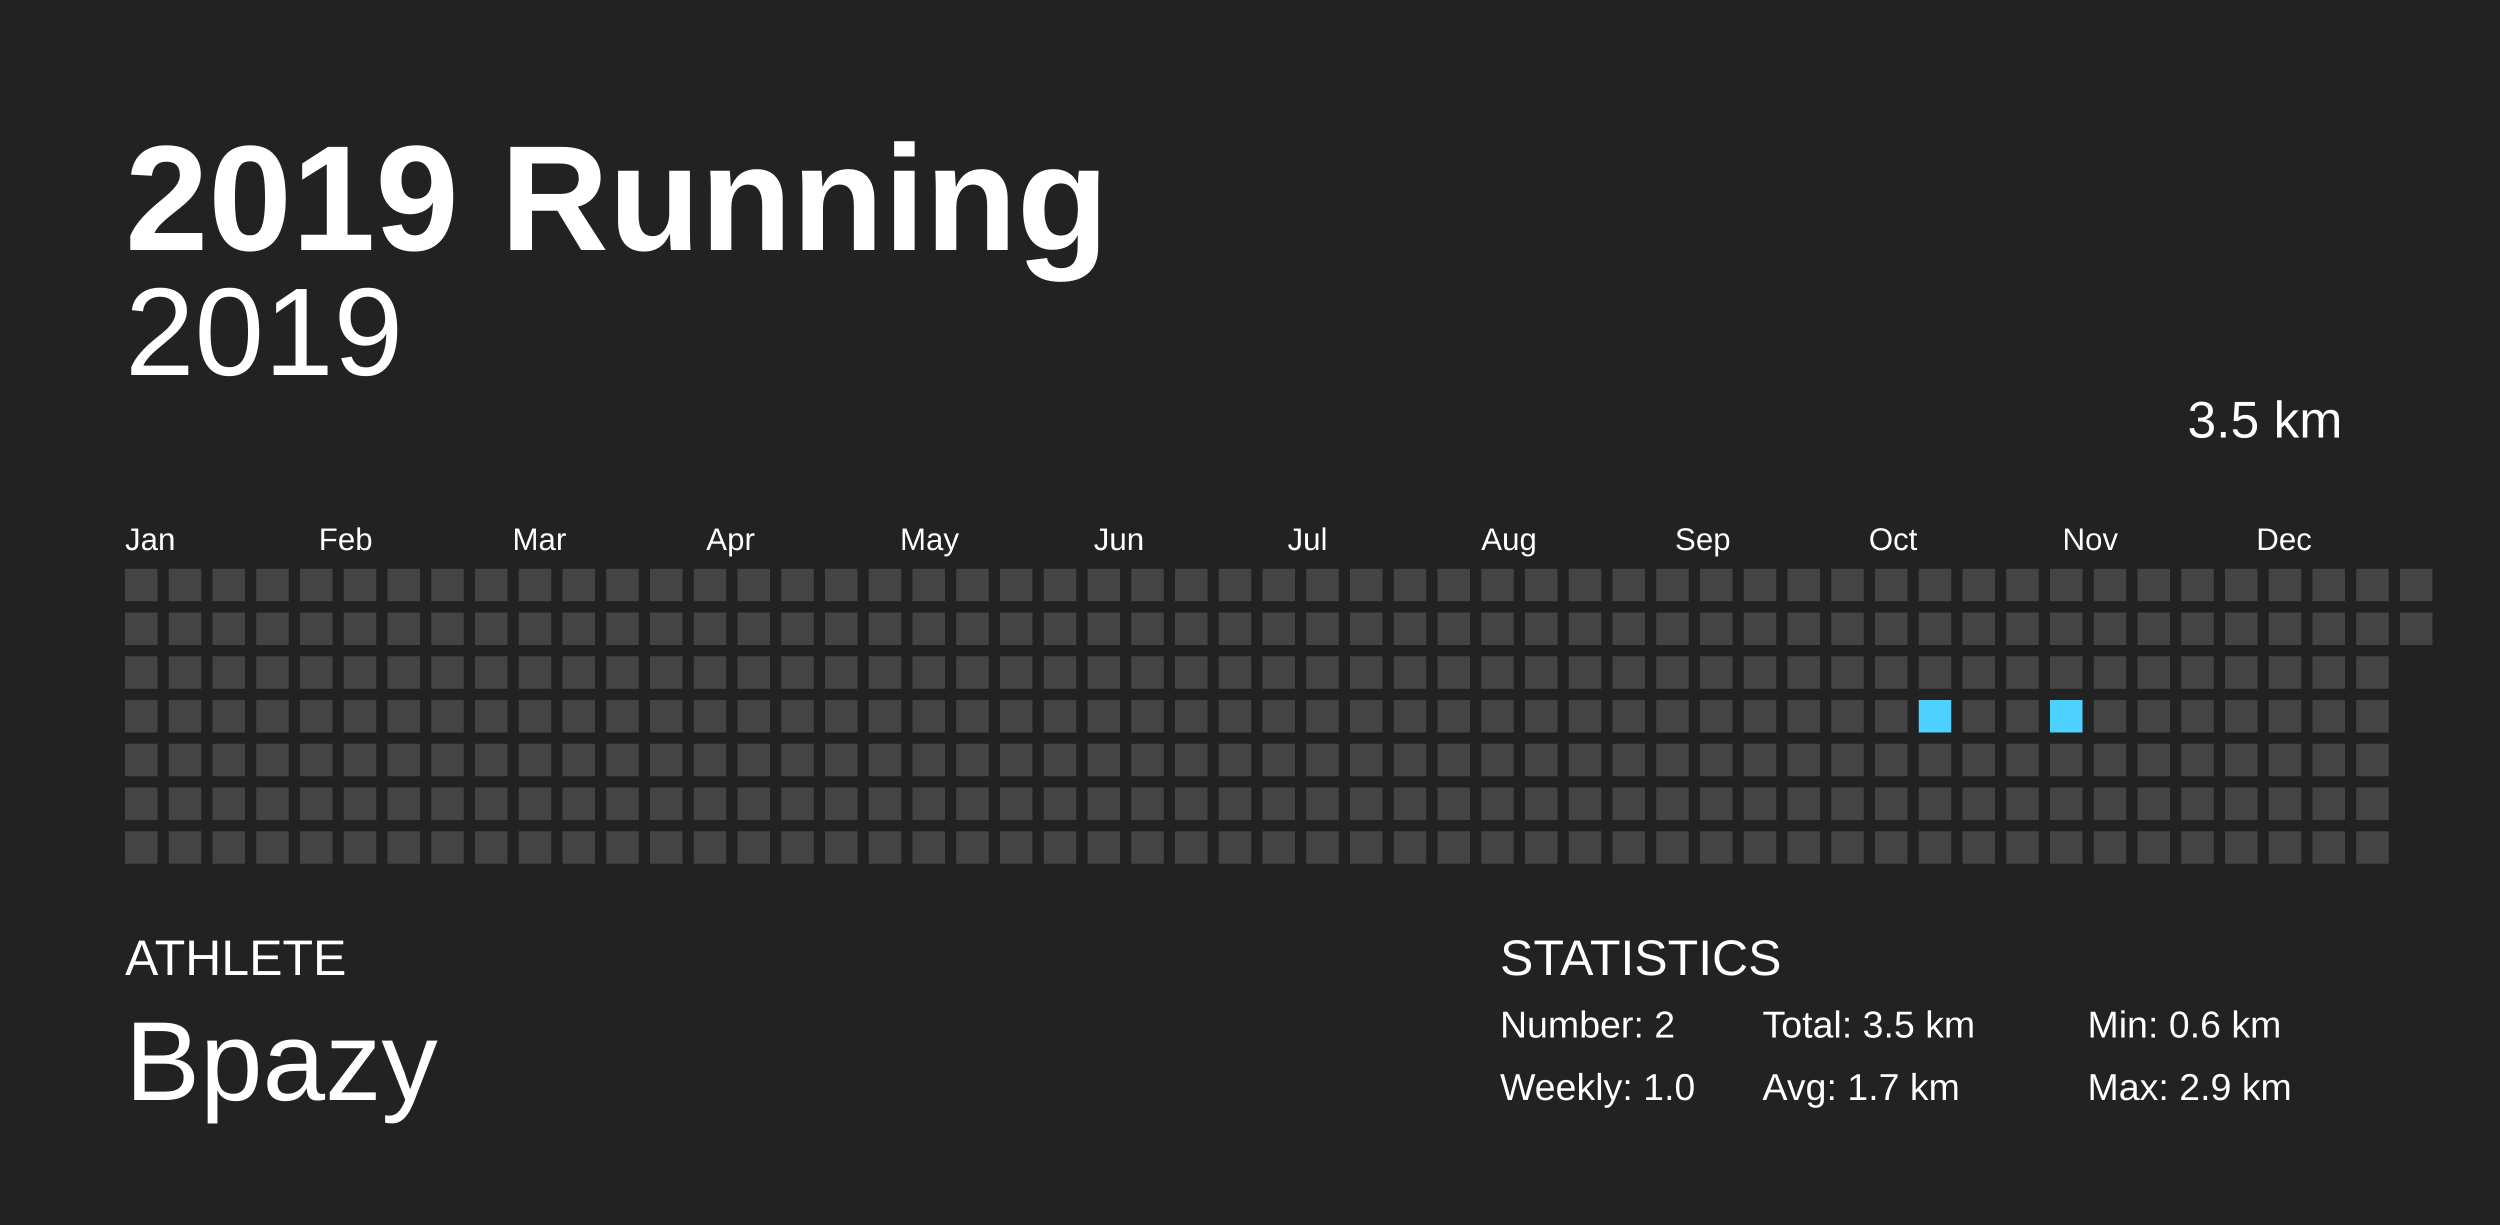
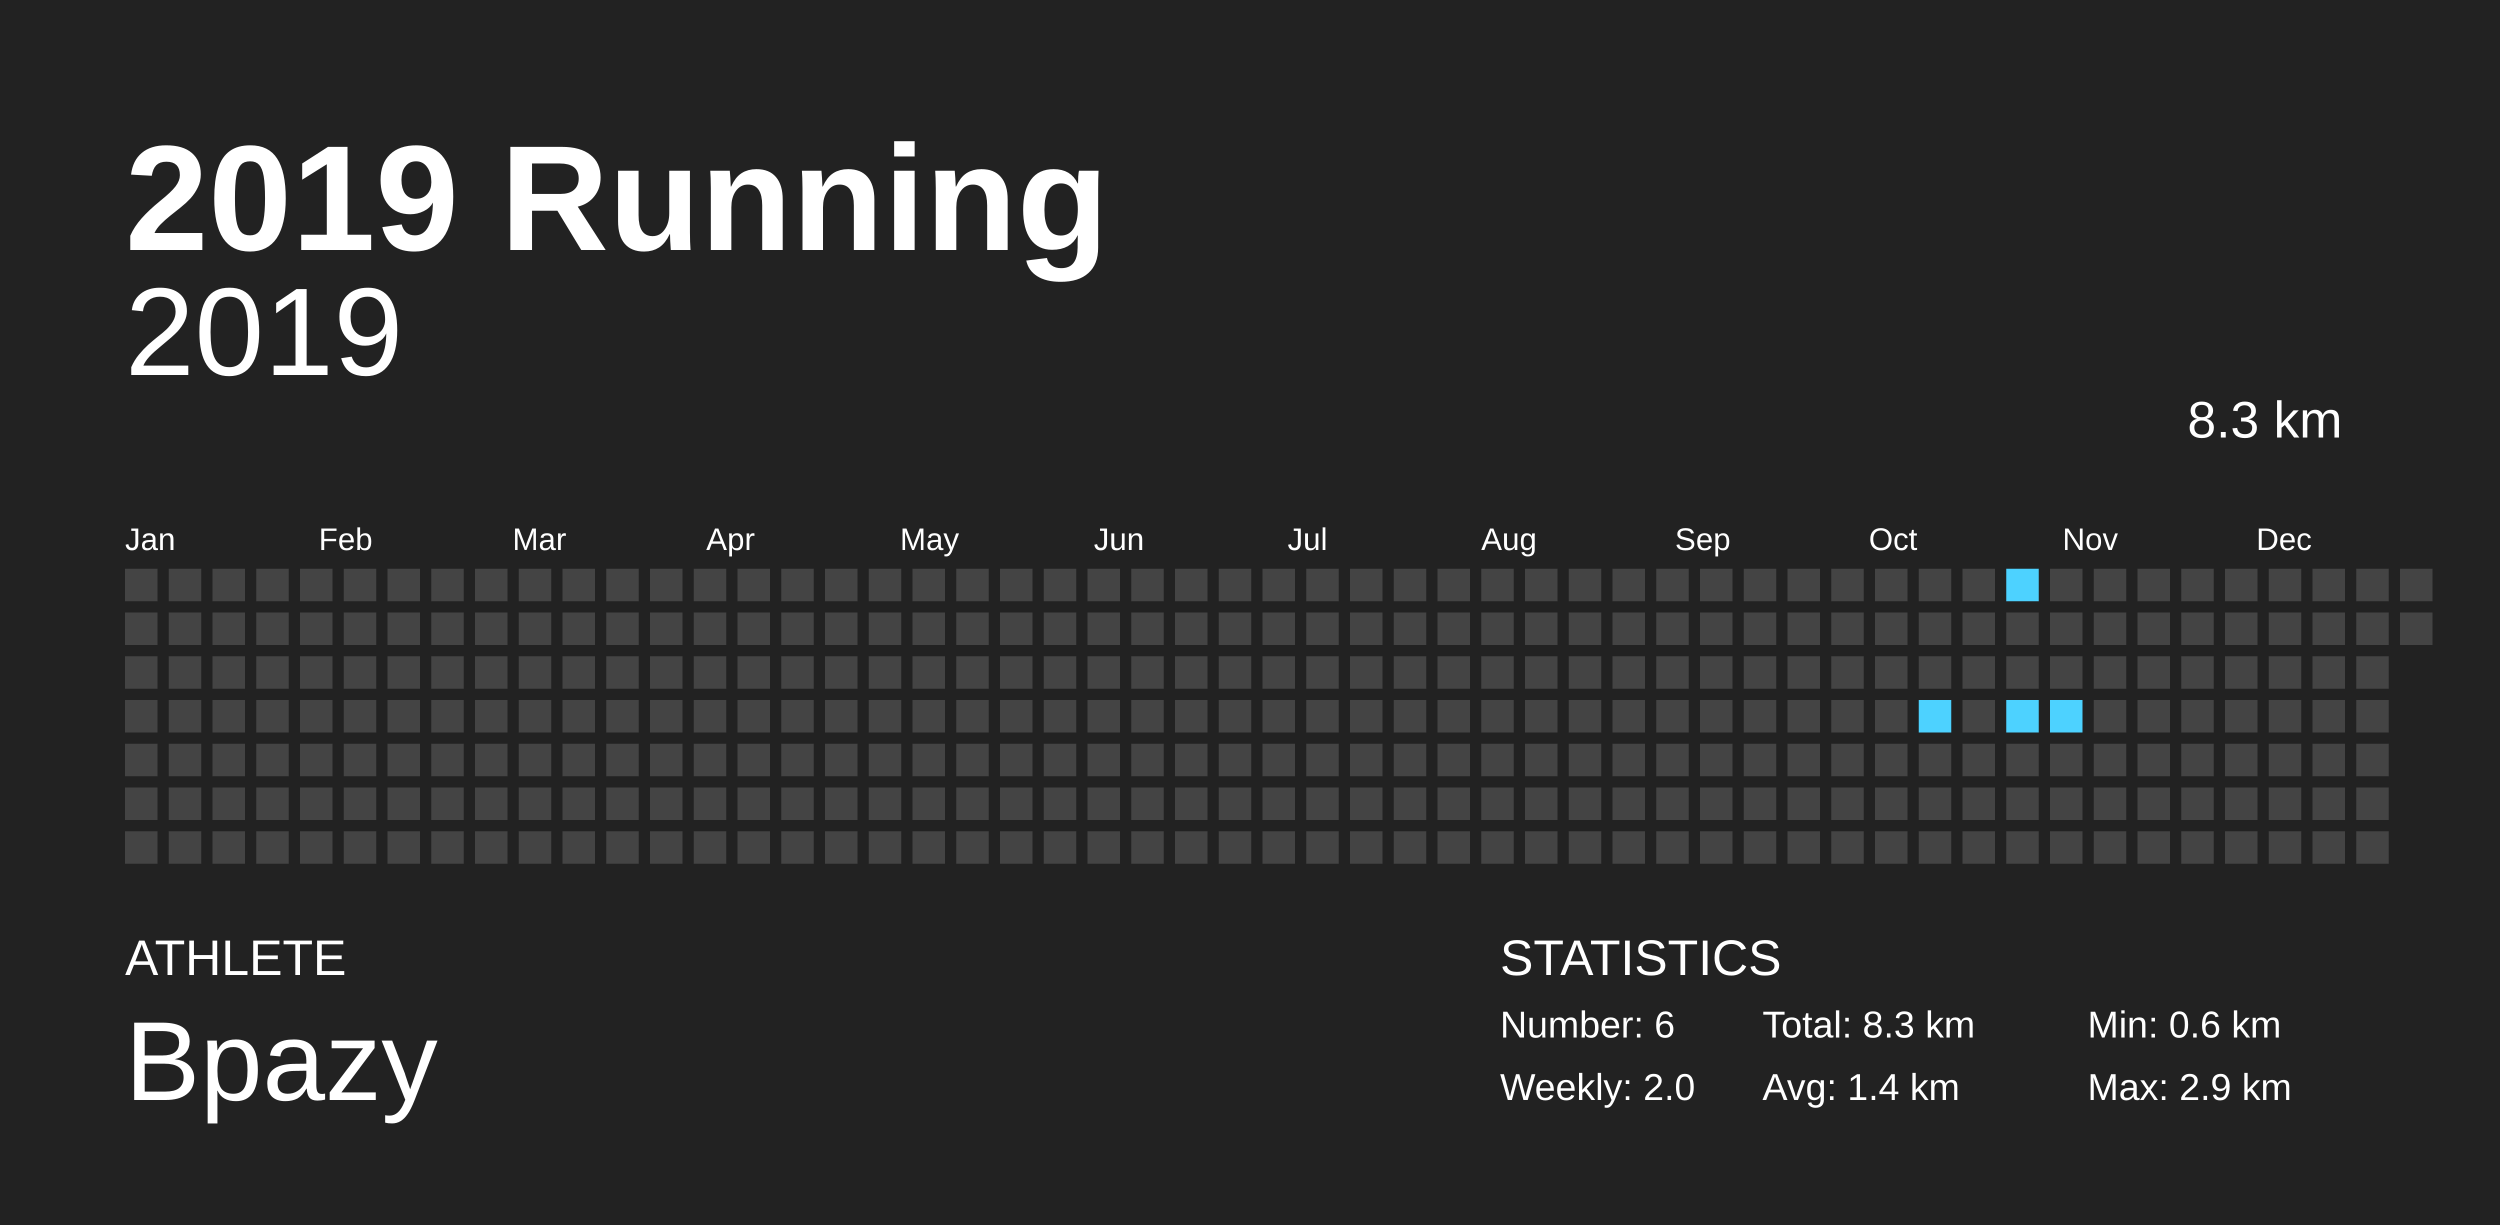
<svg xmlns="http://www.w3.org/2000/svg" baseProfile="full" height="98mm" version="1.1" viewBox="0,0,200,98" width="200mm">
  <defs />
  <rect fill="#222222" height="98" width="200" x="0" y="0" />
  <text fill="#FFFFFF" style="font-size:12px; font-family:Arial; font-weight:bold;" x="10" y="20">2019 Running</text>
  <text fill="#FFFFFF" style="font-size:4px; font-family:Arial" x="10" y="78">ATHLETE</text>
  <text fill="#FFFFFF" style="font-size:9px; font-family:Arial" x="10" y="88">Bpazy</text>
  <text fill="#FFFFFF" style="font-size:4px; font-family:Arial" x="120" y="78">STATISTICS</text>
-   <text fill="#FFFFFF" style="font-size:3px; font-family:Arial" x="120" y="83">Number: 2</text>
-   <text fill="#FFFFFF" style="font-size:3px; font-family:Arial" x="120" y="88">Weekly: 1.0</text>
-   <text fill="#FFFFFF" style="font-size:3px; font-family:Arial" x="141" y="83">Total: 3.5 km</text>
-   <text fill="#FFFFFF" style="font-size:3px; font-family:Arial" x="141" y="88">Avg: 1.7 km</text>
+   <text fill="#FFFFFF" style="font-size:3px; font-family:Arial" x="120" y="83">Number: 6</text>
+   <text fill="#FFFFFF" style="font-size:3px; font-family:Arial" x="120" y="88">Weekly: 2.0</text>
+   <text fill="#FFFFFF" style="font-size:3px; font-family:Arial" x="141" y="83">Total: 8.3 km</text>
+   <text fill="#FFFFFF" style="font-size:3px; font-family:Arial" x="141" y="88">Avg: 1.4 km</text>
  <text fill="#FFFFFF" style="font-size:3px; font-family:Arial" x="167" y="83">Min: 0.6 km</text>
  <text fill="#FFFFFF" style="font-size:3px; font-family:Arial" x="167" y="88">Max: 2.9 km</text>
  <text alignment-baseline="hanging" fill="#FFFFFF" style="font-size:10.0px; font-family:Arial;" x="10" y="30">2019</text>
-   <text alignment-baseline="hanging" fill="#FFFFFF" style="font-size:4.125px; font-family:Arial;" x="175" y="35">3.5 km</text>
+   <text alignment-baseline="hanging" fill="#FFFFFF" style="font-size:4.125px; font-family:Arial;" x="175" y="35">8.3 km</text>
  <text fill="#FFFFFF" style="font-size:2.5px; font-family:Arial" x="10.0" y="44">Jan</text>
  <text fill="#FFFFFF" style="font-size:2.5px; font-family:Arial" x="25.5" y="44">Feb</text>
  <text fill="#FFFFFF" style="font-size:2.5px; font-family:Arial" x="41.0" y="44">Mar</text>
  <text fill="#FFFFFF" style="font-size:2.5px; font-family:Arial" x="56.5" y="44">Apr</text>
  <text fill="#FFFFFF" style="font-size:2.5px; font-family:Arial" x="72.0" y="44">May</text>
  <text fill="#FFFFFF" style="font-size:2.5px; font-family:Arial" x="87.5" y="44">Jun</text>
  <text fill="#FFFFFF" style="font-size:2.5px; font-family:Arial" x="103.0" y="44">Jul</text>
  <text fill="#FFFFFF" style="font-size:2.5px; font-family:Arial" x="118.5" y="44">Aug</text>
  <text fill="#FFFFFF" style="font-size:2.5px; font-family:Arial" x="134.0" y="44">Sep</text>
  <text fill="#FFFFFF" style="font-size:2.5px; font-family:Arial" x="149.5" y="44">Oct</text>
  <text fill="#FFFFFF" style="font-size:2.5px; font-family:Arial" x="165.0" y="44">Nov</text>
  <text fill="#FFFFFF" style="font-size:2.5px; font-family:Arial" x="180.5" y="44">Dec</text>
  <rect fill="#444444" height="2.6" width="2.6" x="10.0" y="45.5" />
  <rect fill="#444444" height="2.6" width="2.6" x="10.0" y="49.0" />
  <rect fill="#444444" height="2.6" width="2.6" x="10.0" y="52.5" />
  <rect fill="#444444" height="2.6" width="2.6" x="10.0" y="56.0" />
  <rect fill="#444444" height="2.6" width="2.6" x="10.0" y="59.5" />
  <rect fill="#444444" height="2.6" width="2.6" x="10.0" y="63.0" />
  <rect fill="#444444" height="2.6" width="2.6" x="10.0" y="66.5" />
  <rect fill="#444444" height="2.6" width="2.6" x="13.5" y="45.5" />
  <rect fill="#444444" height="2.6" width="2.6" x="13.5" y="49.0" />
  <rect fill="#444444" height="2.6" width="2.6" x="13.5" y="52.5" />
  <rect fill="#444444" height="2.6" width="2.6" x="13.5" y="56.0" />
  <rect fill="#444444" height="2.6" width="2.6" x="13.5" y="59.5" />
  <rect fill="#444444" height="2.6" width="2.6" x="13.5" y="63.0" />
  <rect fill="#444444" height="2.6" width="2.6" x="13.5" y="66.5" />
  <rect fill="#444444" height="2.6" width="2.6" x="17.0" y="45.5" />
  <rect fill="#444444" height="2.6" width="2.6" x="17.0" y="49.0" />
  <rect fill="#444444" height="2.6" width="2.6" x="17.0" y="52.5" />
  <rect fill="#444444" height="2.6" width="2.6" x="17.0" y="56.0" />
  <rect fill="#444444" height="2.6" width="2.6" x="17.0" y="59.5" />
  <rect fill="#444444" height="2.6" width="2.6" x="17.0" y="63.0" />
  <rect fill="#444444" height="2.6" width="2.6" x="17.0" y="66.5" />
  <rect fill="#444444" height="2.6" width="2.6" x="20.5" y="45.5" />
  <rect fill="#444444" height="2.6" width="2.6" x="20.5" y="49.0" />
  <rect fill="#444444" height="2.6" width="2.6" x="20.5" y="52.5" />
  <rect fill="#444444" height="2.6" width="2.6" x="20.5" y="56.0" />
  <rect fill="#444444" height="2.6" width="2.6" x="20.5" y="59.5" />
  <rect fill="#444444" height="2.6" width="2.6" x="20.5" y="63.0" />
  <rect fill="#444444" height="2.6" width="2.6" x="20.5" y="66.5" />
  <rect fill="#444444" height="2.6" width="2.6" x="24.0" y="45.5" />
  <rect fill="#444444" height="2.6" width="2.6" x="24.0" y="49.0" />
  <rect fill="#444444" height="2.6" width="2.6" x="24.0" y="52.5" />
  <rect fill="#444444" height="2.6" width="2.6" x="24.0" y="56.0" />
  <rect fill="#444444" height="2.6" width="2.6" x="24.0" y="59.5" />
  <rect fill="#444444" height="2.6" width="2.6" x="24.0" y="63.0" />
  <rect fill="#444444" height="2.6" width="2.6" x="24.0" y="66.5" />
  <rect fill="#444444" height="2.6" width="2.6" x="27.5" y="45.5" />
  <rect fill="#444444" height="2.6" width="2.6" x="27.5" y="49.0" />
  <rect fill="#444444" height="2.6" width="2.6" x="27.5" y="52.5" />
  <rect fill="#444444" height="2.6" width="2.6" x="27.5" y="56.0" />
  <rect fill="#444444" height="2.6" width="2.6" x="27.5" y="59.5" />
  <rect fill="#444444" height="2.6" width="2.6" x="27.5" y="63.0" />
  <rect fill="#444444" height="2.6" width="2.6" x="27.5" y="66.5" />
  <rect fill="#444444" height="2.6" width="2.6" x="31.0" y="45.5" />
  <rect fill="#444444" height="2.6" width="2.6" x="31.0" y="49.0" />
  <rect fill="#444444" height="2.6" width="2.6" x="31.0" y="52.5" />
  <rect fill="#444444" height="2.6" width="2.6" x="31.0" y="56.0" />
  <rect fill="#444444" height="2.6" width="2.6" x="31.0" y="59.5" />
  <rect fill="#444444" height="2.6" width="2.6" x="31.0" y="63.0" />
  <rect fill="#444444" height="2.6" width="2.6" x="31.0" y="66.5" />
  <rect fill="#444444" height="2.6" width="2.6" x="34.5" y="45.5" />
  <rect fill="#444444" height="2.6" width="2.6" x="34.5" y="49.0" />
  <rect fill="#444444" height="2.6" width="2.6" x="34.5" y="52.5" />
  <rect fill="#444444" height="2.6" width="2.6" x="34.5" y="56.0" />
  <rect fill="#444444" height="2.6" width="2.6" x="34.5" y="59.5" />
  <rect fill="#444444" height="2.6" width="2.6" x="34.5" y="63.0" />
  <rect fill="#444444" height="2.6" width="2.6" x="34.5" y="66.5" />
  <rect fill="#444444" height="2.6" width="2.6" x="38.0" y="45.5" />
  <rect fill="#444444" height="2.6" width="2.6" x="38.0" y="49.0" />
  <rect fill="#444444" height="2.6" width="2.6" x="38.0" y="52.5" />
  <rect fill="#444444" height="2.6" width="2.6" x="38.0" y="56.0" />
  <rect fill="#444444" height="2.6" width="2.6" x="38.0" y="59.5" />
  <rect fill="#444444" height="2.6" width="2.6" x="38.0" y="63.0" />
  <rect fill="#444444" height="2.6" width="2.6" x="38.0" y="66.5" />
  <rect fill="#444444" height="2.6" width="2.6" x="41.5" y="45.5" />
  <rect fill="#444444" height="2.6" width="2.6" x="41.5" y="49.0" />
  <rect fill="#444444" height="2.6" width="2.6" x="41.5" y="52.5" />
  <rect fill="#444444" height="2.6" width="2.6" x="41.5" y="56.0" />
  <rect fill="#444444" height="2.6" width="2.6" x="41.5" y="59.5" />
  <rect fill="#444444" height="2.6" width="2.6" x="41.5" y="63.0" />
  <rect fill="#444444" height="2.6" width="2.6" x="41.5" y="66.5" />
  <rect fill="#444444" height="2.6" width="2.6" x="45.0" y="45.5" />
  <rect fill="#444444" height="2.6" width="2.6" x="45.0" y="49.0" />
  <rect fill="#444444" height="2.6" width="2.6" x="45.0" y="52.5" />
  <rect fill="#444444" height="2.6" width="2.6" x="45.0" y="56.0" />
  <rect fill="#444444" height="2.6" width="2.6" x="45.0" y="59.5" />
  <rect fill="#444444" height="2.6" width="2.6" x="45.0" y="63.0" />
  <rect fill="#444444" height="2.6" width="2.6" x="45.0" y="66.5" />
  <rect fill="#444444" height="2.6" width="2.6" x="48.5" y="45.5" />
  <rect fill="#444444" height="2.6" width="2.6" x="48.5" y="49.0" />
  <rect fill="#444444" height="2.6" width="2.6" x="48.5" y="52.5" />
  <rect fill="#444444" height="2.6" width="2.6" x="48.5" y="56.0" />
  <rect fill="#444444" height="2.6" width="2.6" x="48.5" y="59.5" />
  <rect fill="#444444" height="2.6" width="2.6" x="48.5" y="63.0" />
  <rect fill="#444444" height="2.6" width="2.6" x="48.5" y="66.5" />
  <rect fill="#444444" height="2.6" width="2.6" x="52.0" y="45.5" />
  <rect fill="#444444" height="2.6" width="2.6" x="52.0" y="49.0" />
  <rect fill="#444444" height="2.6" width="2.6" x="52.0" y="52.5" />
  <rect fill="#444444" height="2.6" width="2.6" x="52.0" y="56.0" />
  <rect fill="#444444" height="2.6" width="2.6" x="52.0" y="59.5" />
  <rect fill="#444444" height="2.6" width="2.6" x="52.0" y="63.0" />
  <rect fill="#444444" height="2.6" width="2.6" x="52.0" y="66.5" />
  <rect fill="#444444" height="2.6" width="2.6" x="55.5" y="45.5" />
  <rect fill="#444444" height="2.6" width="2.6" x="55.5" y="49.0" />
  <rect fill="#444444" height="2.6" width="2.6" x="55.5" y="52.5" />
  <rect fill="#444444" height="2.6" width="2.6" x="55.5" y="56.0" />
  <rect fill="#444444" height="2.6" width="2.6" x="55.5" y="59.5" />
  <rect fill="#444444" height="2.6" width="2.6" x="55.5" y="63.0" />
  <rect fill="#444444" height="2.6" width="2.6" x="55.5" y="66.5" />
  <rect fill="#444444" height="2.6" width="2.6" x="59.0" y="45.5" />
  <rect fill="#444444" height="2.6" width="2.6" x="59.0" y="49.0" />
  <rect fill="#444444" height="2.6" width="2.6" x="59.0" y="52.5" />
  <rect fill="#444444" height="2.6" width="2.6" x="59.0" y="56.0" />
  <rect fill="#444444" height="2.6" width="2.6" x="59.0" y="59.5" />
  <rect fill="#444444" height="2.6" width="2.6" x="59.0" y="63.0" />
  <rect fill="#444444" height="2.6" width="2.6" x="59.0" y="66.5" />
  <rect fill="#444444" height="2.6" width="2.6" x="62.5" y="45.5" />
  <rect fill="#444444" height="2.6" width="2.6" x="62.5" y="49.0" />
  <rect fill="#444444" height="2.6" width="2.6" x="62.5" y="52.5" />
  <rect fill="#444444" height="2.6" width="2.6" x="62.5" y="56.0" />
  <rect fill="#444444" height="2.6" width="2.6" x="62.5" y="59.5" />
  <rect fill="#444444" height="2.6" width="2.6" x="62.5" y="63.0" />
  <rect fill="#444444" height="2.6" width="2.6" x="62.5" y="66.5" />
  <rect fill="#444444" height="2.6" width="2.6" x="66.0" y="45.5" />
  <rect fill="#444444" height="2.6" width="2.6" x="66.0" y="49.0" />
  <rect fill="#444444" height="2.6" width="2.6" x="66.0" y="52.5" />
  <rect fill="#444444" height="2.6" width="2.6" x="66.0" y="56.0" />
  <rect fill="#444444" height="2.6" width="2.6" x="66.0" y="59.5" />
  <rect fill="#444444" height="2.6" width="2.6" x="66.0" y="63.0" />
  <rect fill="#444444" height="2.6" width="2.6" x="66.0" y="66.5" />
  <rect fill="#444444" height="2.6" width="2.6" x="69.5" y="45.5" />
  <rect fill="#444444" height="2.6" width="2.6" x="69.5" y="49.0" />
  <rect fill="#444444" height="2.6" width="2.6" x="69.5" y="52.5" />
  <rect fill="#444444" height="2.6" width="2.6" x="69.5" y="56.0" />
  <rect fill="#444444" height="2.6" width="2.6" x="69.5" y="59.5" />
  <rect fill="#444444" height="2.6" width="2.6" x="69.5" y="63.0" />
  <rect fill="#444444" height="2.6" width="2.6" x="69.5" y="66.5" />
  <rect fill="#444444" height="2.6" width="2.6" x="73.0" y="45.5" />
  <rect fill="#444444" height="2.6" width="2.6" x="73.0" y="49.0" />
  <rect fill="#444444" height="2.6" width="2.6" x="73.0" y="52.5" />
  <rect fill="#444444" height="2.6" width="2.6" x="73.0" y="56.0" />
  <rect fill="#444444" height="2.6" width="2.6" x="73.0" y="59.5" />
  <rect fill="#444444" height="2.6" width="2.6" x="73.0" y="63.0" />
  <rect fill="#444444" height="2.6" width="2.6" x="73.0" y="66.5" />
  <rect fill="#444444" height="2.6" width="2.6" x="76.5" y="45.5" />
  <rect fill="#444444" height="2.6" width="2.6" x="76.5" y="49.0" />
  <rect fill="#444444" height="2.6" width="2.6" x="76.5" y="52.5" />
  <rect fill="#444444" height="2.6" width="2.6" x="76.5" y="56.0" />
  <rect fill="#444444" height="2.6" width="2.6" x="76.5" y="59.5" />
  <rect fill="#444444" height="2.6" width="2.6" x="76.5" y="63.0" />
  <rect fill="#444444" height="2.6" width="2.6" x="76.5" y="66.5" />
  <rect fill="#444444" height="2.6" width="2.6" x="80.0" y="45.5" />
  <rect fill="#444444" height="2.6" width="2.6" x="80.0" y="49.0" />
  <rect fill="#444444" height="2.6" width="2.6" x="80.0" y="52.5" />
  <rect fill="#444444" height="2.6" width="2.6" x="80.0" y="56.0" />
  <rect fill="#444444" height="2.6" width="2.6" x="80.0" y="59.5" />
  <rect fill="#444444" height="2.6" width="2.6" x="80.0" y="63.0" />
  <rect fill="#444444" height="2.6" width="2.6" x="80.0" y="66.5" />
  <rect fill="#444444" height="2.6" width="2.6" x="83.5" y="45.5" />
  <rect fill="#444444" height="2.6" width="2.6" x="83.5" y="49.0" />
  <rect fill="#444444" height="2.6" width="2.6" x="83.5" y="52.5" />
  <rect fill="#444444" height="2.6" width="2.6" x="83.5" y="56.0" />
  <rect fill="#444444" height="2.6" width="2.6" x="83.5" y="59.5" />
  <rect fill="#444444" height="2.6" width="2.6" x="83.5" y="63.0" />
  <rect fill="#444444" height="2.6" width="2.6" x="83.5" y="66.5" />
  <rect fill="#444444" height="2.6" width="2.6" x="87.0" y="45.5" />
  <rect fill="#444444" height="2.6" width="2.6" x="87.0" y="49.0" />
  <rect fill="#444444" height="2.6" width="2.6" x="87.0" y="52.5" />
  <rect fill="#444444" height="2.6" width="2.6" x="87.0" y="56.0" />
  <rect fill="#444444" height="2.6" width="2.6" x="87.0" y="59.5" />
  <rect fill="#444444" height="2.6" width="2.6" x="87.0" y="63.0" />
  <rect fill="#444444" height="2.6" width="2.6" x="87.0" y="66.5" />
  <rect fill="#444444" height="2.6" width="2.6" x="90.5" y="45.5" />
  <rect fill="#444444" height="2.6" width="2.6" x="90.5" y="49.0" />
  <rect fill="#444444" height="2.6" width="2.6" x="90.5" y="52.5" />
  <rect fill="#444444" height="2.6" width="2.6" x="90.5" y="56.0" />
  <rect fill="#444444" height="2.6" width="2.6" x="90.5" y="59.5" />
  <rect fill="#444444" height="2.6" width="2.6" x="90.5" y="63.0" />
  <rect fill="#444444" height="2.6" width="2.6" x="90.5" y="66.5" />
  <rect fill="#444444" height="2.6" width="2.6" x="94.0" y="45.5" />
  <rect fill="#444444" height="2.6" width="2.6" x="94.0" y="49.0" />
  <rect fill="#444444" height="2.6" width="2.6" x="94.0" y="52.5" />
  <rect fill="#444444" height="2.6" width="2.6" x="94.0" y="56.0" />
  <rect fill="#444444" height="2.6" width="2.6" x="94.0" y="59.5" />
  <rect fill="#444444" height="2.6" width="2.6" x="94.0" y="63.0" />
  <rect fill="#444444" height="2.6" width="2.6" x="94.0" y="66.5" />
  <rect fill="#444444" height="2.6" width="2.6" x="97.5" y="45.5" />
  <rect fill="#444444" height="2.6" width="2.6" x="97.5" y="49.0" />
  <rect fill="#444444" height="2.6" width="2.6" x="97.5" y="52.5" />
  <rect fill="#444444" height="2.6" width="2.6" x="97.5" y="56.0" />
  <rect fill="#444444" height="2.6" width="2.6" x="97.5" y="59.5" />
  <rect fill="#444444" height="2.6" width="2.6" x="97.5" y="63.0" />
  <rect fill="#444444" height="2.6" width="2.6" x="97.5" y="66.5" />
  <rect fill="#444444" height="2.6" width="2.6" x="101.0" y="45.5" />
  <rect fill="#444444" height="2.6" width="2.6" x="101.0" y="49.0" />
  <rect fill="#444444" height="2.6" width="2.6" x="101.0" y="52.5" />
  <rect fill="#444444" height="2.6" width="2.6" x="101.0" y="56.0" />
  <rect fill="#444444" height="2.6" width="2.6" x="101.0" y="59.5" />
  <rect fill="#444444" height="2.6" width="2.6" x="101.0" y="63.0" />
  <rect fill="#444444" height="2.6" width="2.6" x="101.0" y="66.5" />
  <rect fill="#444444" height="2.6" width="2.6" x="104.5" y="45.5" />
  <rect fill="#444444" height="2.6" width="2.6" x="104.5" y="49.0" />
  <rect fill="#444444" height="2.6" width="2.6" x="104.5" y="52.5" />
  <rect fill="#444444" height="2.6" width="2.6" x="104.5" y="56.0" />
  <rect fill="#444444" height="2.6" width="2.6" x="104.5" y="59.5" />
  <rect fill="#444444" height="2.6" width="2.6" x="104.5" y="63.0" />
  <rect fill="#444444" height="2.6" width="2.6" x="104.5" y="66.5" />
  <rect fill="#444444" height="2.6" width="2.6" x="108.0" y="45.5" />
  <rect fill="#444444" height="2.6" width="2.6" x="108.0" y="49.0" />
  <rect fill="#444444" height="2.6" width="2.6" x="108.0" y="52.5" />
  <rect fill="#444444" height="2.6" width="2.6" x="108.0" y="56.0" />
  <rect fill="#444444" height="2.6" width="2.6" x="108.0" y="59.5" />
  <rect fill="#444444" height="2.6" width="2.6" x="108.0" y="63.0" />
  <rect fill="#444444" height="2.6" width="2.6" x="108.0" y="66.5" />
  <rect fill="#444444" height="2.6" width="2.6" x="111.5" y="45.5" />
  <rect fill="#444444" height="2.6" width="2.6" x="111.5" y="49.0" />
  <rect fill="#444444" height="2.6" width="2.6" x="111.5" y="52.5" />
  <rect fill="#444444" height="2.6" width="2.6" x="111.5" y="56.0" />
  <rect fill="#444444" height="2.6" width="2.6" x="111.5" y="59.5" />
  <rect fill="#444444" height="2.6" width="2.6" x="111.5" y="63.0" />
  <rect fill="#444444" height="2.6" width="2.6" x="111.5" y="66.5" />
  <rect fill="#444444" height="2.6" width="2.6" x="115.0" y="45.5" />
  <rect fill="#444444" height="2.6" width="2.6" x="115.0" y="49.0" />
  <rect fill="#444444" height="2.6" width="2.6" x="115.0" y="52.5" />
  <rect fill="#444444" height="2.6" width="2.6" x="115.0" y="56.0" />
  <rect fill="#444444" height="2.6" width="2.6" x="115.0" y="59.5" />
  <rect fill="#444444" height="2.6" width="2.6" x="115.0" y="63.0" />
  <rect fill="#444444" height="2.6" width="2.6" x="115.0" y="66.5" />
  <rect fill="#444444" height="2.6" width="2.6" x="118.5" y="45.5" />
  <rect fill="#444444" height="2.6" width="2.6" x="118.5" y="49.0" />
  <rect fill="#444444" height="2.6" width="2.6" x="118.5" y="52.5" />
  <rect fill="#444444" height="2.6" width="2.6" x="118.5" y="56.0" />
  <rect fill="#444444" height="2.6" width="2.6" x="118.5" y="59.5" />
  <rect fill="#444444" height="2.6" width="2.6" x="118.5" y="63.0" />
  <rect fill="#444444" height="2.6" width="2.6" x="118.5" y="66.5" />
  <rect fill="#444444" height="2.6" width="2.6" x="122.0" y="45.5" />
  <rect fill="#444444" height="2.6" width="2.6" x="122.0" y="49.0" />
  <rect fill="#444444" height="2.6" width="2.6" x="122.0" y="52.5" />
  <rect fill="#444444" height="2.6" width="2.6" x="122.0" y="56.0" />
  <rect fill="#444444" height="2.6" width="2.6" x="122.0" y="59.5" />
  <rect fill="#444444" height="2.6" width="2.6" x="122.0" y="63.0" />
  <rect fill="#444444" height="2.6" width="2.6" x="122.0" y="66.5" />
  <rect fill="#444444" height="2.6" width="2.6" x="125.5" y="45.5" />
  <rect fill="#444444" height="2.6" width="2.6" x="125.5" y="49.0" />
  <rect fill="#444444" height="2.6" width="2.6" x="125.5" y="52.5" />
  <rect fill="#444444" height="2.6" width="2.6" x="125.5" y="56.0" />
  <rect fill="#444444" height="2.6" width="2.6" x="125.5" y="59.5" />
  <rect fill="#444444" height="2.6" width="2.6" x="125.5" y="63.0" />
  <rect fill="#444444" height="2.6" width="2.6" x="125.5" y="66.5" />
  <rect fill="#444444" height="2.6" width="2.6" x="129.0" y="45.5" />
  <rect fill="#444444" height="2.6" width="2.6" x="129.0" y="49.0" />
  <rect fill="#444444" height="2.6" width="2.6" x="129.0" y="52.5" />
  <rect fill="#444444" height="2.6" width="2.6" x="129.0" y="56.0" />
  <rect fill="#444444" height="2.6" width="2.6" x="129.0" y="59.5" />
  <rect fill="#444444" height="2.6" width="2.6" x="129.0" y="63.0" />
  <rect fill="#444444" height="2.6" width="2.6" x="129.0" y="66.5" />
  <rect fill="#444444" height="2.6" width="2.6" x="132.5" y="45.5" />
  <rect fill="#444444" height="2.6" width="2.6" x="132.5" y="49.0" />
  <rect fill="#444444" height="2.6" width="2.6" x="132.5" y="52.5" />
  <rect fill="#444444" height="2.6" width="2.6" x="132.5" y="56.0" />
  <rect fill="#444444" height="2.6" width="2.6" x="132.5" y="59.5" />
  <rect fill="#444444" height="2.6" width="2.6" x="132.5" y="63.0" />
  <rect fill="#444444" height="2.6" width="2.6" x="132.5" y="66.5" />
  <rect fill="#444444" height="2.6" width="2.6" x="136.0" y="45.5" />
  <rect fill="#444444" height="2.6" width="2.6" x="136.0" y="49.0" />
  <rect fill="#444444" height="2.6" width="2.6" x="136.0" y="52.5" />
  <rect fill="#444444" height="2.6" width="2.6" x="136.0" y="56.0" />
  <rect fill="#444444" height="2.6" width="2.6" x="136.0" y="59.5" />
  <rect fill="#444444" height="2.6" width="2.6" x="136.0" y="63.0" />
  <rect fill="#444444" height="2.6" width="2.6" x="136.0" y="66.5" />
  <rect fill="#444444" height="2.6" width="2.6" x="139.5" y="45.5" />
  <rect fill="#444444" height="2.6" width="2.6" x="139.5" y="49.0" />
  <rect fill="#444444" height="2.6" width="2.6" x="139.5" y="52.5" />
  <rect fill="#444444" height="2.6" width="2.6" x="139.5" y="56.0" />
  <rect fill="#444444" height="2.6" width="2.6" x="139.5" y="59.5" />
  <rect fill="#444444" height="2.6" width="2.6" x="139.5" y="63.0" />
  <rect fill="#444444" height="2.6" width="2.6" x="139.5" y="66.5" />
  <rect fill="#444444" height="2.6" width="2.6" x="143.0" y="45.5" />
  <rect fill="#444444" height="2.6" width="2.6" x="143.0" y="49.0" />
  <rect fill="#444444" height="2.6" width="2.6" x="143.0" y="52.5" />
  <rect fill="#444444" height="2.6" width="2.6" x="143.0" y="56.0" />
  <rect fill="#444444" height="2.6" width="2.6" x="143.0" y="59.5" />
  <rect fill="#444444" height="2.6" width="2.6" x="143.0" y="63.0" />
  <rect fill="#444444" height="2.6" width="2.6" x="143.0" y="66.5" />
  <rect fill="#444444" height="2.6" width="2.6" x="146.5" y="45.5" />
  <rect fill="#444444" height="2.6" width="2.6" x="146.5" y="49.0" />
  <rect fill="#444444" height="2.6" width="2.6" x="146.5" y="52.5" />
  <rect fill="#444444" height="2.6" width="2.6" x="146.5" y="56.0" />
  <rect fill="#444444" height="2.6" width="2.6" x="146.5" y="59.5" />
  <rect fill="#444444" height="2.6" width="2.6" x="146.5" y="63.0" />
  <rect fill="#444444" height="2.6" width="2.6" x="146.5" y="66.5" />
  <rect fill="#444444" height="2.6" width="2.6" x="150.0" y="45.5" />
  <rect fill="#444444" height="2.6" width="2.6" x="150.0" y="49.0" />
  <rect fill="#444444" height="2.6" width="2.6" x="150.0" y="52.5" />
  <rect fill="#444444" height="2.6" width="2.6" x="150.0" y="56.0" />
  <rect fill="#444444" height="2.6" width="2.6" x="150.0" y="59.5" />
  <rect fill="#444444" height="2.6" width="2.6" x="150.0" y="63.0" />
  <rect fill="#444444" height="2.6" width="2.6" x="150.0" y="66.5" />
  <rect fill="#444444" height="2.6" width="2.6" x="153.5" y="45.5" />
  <rect fill="#444444" height="2.6" width="2.6" x="153.5" y="49.0" />
  <rect fill="#444444" height="2.6" width="2.6" x="153.5" y="52.5" />
  <rect fill="#4dd2ff" height="2.6" width="2.6" x="153.5" y="56.0" />
  <rect fill="#444444" height="2.6" width="2.6" x="153.5" y="59.5" />
  <rect fill="#444444" height="2.6" width="2.6" x="153.5" y="63.0" />
  <rect fill="#444444" height="2.6" width="2.6" x="153.5" y="66.5" />
  <rect fill="#444444" height="2.6" width="2.6" x="157.0" y="45.5" />
  <rect fill="#444444" height="2.6" width="2.6" x="157.0" y="49.0" />
  <rect fill="#444444" height="2.6" width="2.6" x="157.0" y="52.5" />
  <rect fill="#444444" height="2.6" width="2.6" x="157.0" y="56.0" />
  <rect fill="#444444" height="2.6" width="2.6" x="157.0" y="59.5" />
  <rect fill="#444444" height="2.6" width="2.6" x="157.0" y="63.0" />
  <rect fill="#444444" height="2.6" width="2.6" x="157.0" y="66.5" />
-   <rect fill="#444444" height="2.6" width="2.6" x="160.5" y="45.5" />
+   <rect fill="#4dd2ff" height="2.6" width="2.6" x="160.5" y="45.5" />
  <rect fill="#444444" height="2.6" width="2.6" x="160.5" y="49.0" />
  <rect fill="#444444" height="2.6" width="2.6" x="160.5" y="52.5" />
-   <rect fill="#444444" height="2.6" width="2.6" x="160.5" y="56.0" />
+   <rect fill="#4dd2ff" height="2.6" width="2.6" x="160.5" y="56.0" />
  <rect fill="#444444" height="2.6" width="2.6" x="160.5" y="59.5" />
  <rect fill="#444444" height="2.6" width="2.6" x="160.5" y="63.0" />
  <rect fill="#444444" height="2.6" width="2.6" x="160.5" y="66.5" />
  <rect fill="#444444" height="2.6" width="2.6" x="164.0" y="45.5" />
  <rect fill="#444444" height="2.6" width="2.6" x="164.0" y="49.0" />
  <rect fill="#444444" height="2.6" width="2.6" x="164.0" y="52.5" />
  <rect fill="#4dd2ff" height="2.6" width="2.6" x="164.0" y="56.0" />
  <rect fill="#444444" height="2.6" width="2.6" x="164.0" y="59.5" />
  <rect fill="#444444" height="2.6" width="2.6" x="164.0" y="63.0" />
  <rect fill="#444444" height="2.6" width="2.6" x="164.0" y="66.5" />
  <rect fill="#444444" height="2.6" width="2.6" x="167.5" y="45.5" />
  <rect fill="#444444" height="2.6" width="2.6" x="167.5" y="49.0" />
  <rect fill="#444444" height="2.6" width="2.6" x="167.5" y="52.5" />
  <rect fill="#444444" height="2.6" width="2.6" x="167.5" y="56.0" />
  <rect fill="#444444" height="2.6" width="2.6" x="167.5" y="59.5" />
  <rect fill="#444444" height="2.6" width="2.6" x="167.5" y="63.0" />
  <rect fill="#444444" height="2.6" width="2.6" x="167.5" y="66.5" />
  <rect fill="#444444" height="2.6" width="2.6" x="171.0" y="45.5" />
  <rect fill="#444444" height="2.6" width="2.6" x="171.0" y="49.0" />
  <rect fill="#444444" height="2.6" width="2.6" x="171.0" y="52.5" />
  <rect fill="#444444" height="2.6" width="2.6" x="171.0" y="56.0" />
  <rect fill="#444444" height="2.6" width="2.6" x="171.0" y="59.5" />
  <rect fill="#444444" height="2.6" width="2.6" x="171.0" y="63.0" />
  <rect fill="#444444" height="2.6" width="2.6" x="171.0" y="66.5" />
  <rect fill="#444444" height="2.6" width="2.6" x="174.5" y="45.5" />
  <rect fill="#444444" height="2.6" width="2.6" x="174.5" y="49.0" />
  <rect fill="#444444" height="2.6" width="2.6" x="174.5" y="52.5" />
  <rect fill="#444444" height="2.6" width="2.6" x="174.5" y="56.0" />
  <rect fill="#444444" height="2.6" width="2.6" x="174.5" y="59.5" />
  <rect fill="#444444" height="2.6" width="2.6" x="174.5" y="63.0" />
  <rect fill="#444444" height="2.6" width="2.6" x="174.5" y="66.5" />
  <rect fill="#444444" height="2.6" width="2.6" x="178.0" y="45.5" />
  <rect fill="#444444" height="2.6" width="2.6" x="178.0" y="49.0" />
  <rect fill="#444444" height="2.6" width="2.6" x="178.0" y="52.5" />
  <rect fill="#444444" height="2.6" width="2.6" x="178.0" y="56.0" />
  <rect fill="#444444" height="2.6" width="2.6" x="178.0" y="59.5" />
  <rect fill="#444444" height="2.6" width="2.6" x="178.0" y="63.0" />
  <rect fill="#444444" height="2.6" width="2.6" x="178.0" y="66.5" />
  <rect fill="#444444" height="2.6" width="2.6" x="181.5" y="45.5" />
  <rect fill="#444444" height="2.6" width="2.6" x="181.5" y="49.0" />
  <rect fill="#444444" height="2.6" width="2.6" x="181.5" y="52.5" />
  <rect fill="#444444" height="2.6" width="2.6" x="181.5" y="56.0" />
  <rect fill="#444444" height="2.6" width="2.6" x="181.5" y="59.5" />
  <rect fill="#444444" height="2.6" width="2.6" x="181.5" y="63.0" />
  <rect fill="#444444" height="2.6" width="2.6" x="181.5" y="66.5" />
  <rect fill="#444444" height="2.6" width="2.6" x="185.0" y="45.5" />
  <rect fill="#444444" height="2.6" width="2.6" x="185.0" y="49.0" />
  <rect fill="#444444" height="2.6" width="2.6" x="185.0" y="52.5" />
  <rect fill="#444444" height="2.6" width="2.6" x="185.0" y="56.0" />
  <rect fill="#444444" height="2.6" width="2.6" x="185.0" y="59.5" />
  <rect fill="#444444" height="2.6" width="2.6" x="185.0" y="63.0" />
  <rect fill="#444444" height="2.6" width="2.6" x="185.0" y="66.5" />
  <rect fill="#444444" height="2.6" width="2.6" x="188.5" y="45.5" />
  <rect fill="#444444" height="2.6" width="2.6" x="188.5" y="49.0" />
  <rect fill="#444444" height="2.6" width="2.6" x="188.5" y="52.5" />
  <rect fill="#444444" height="2.6" width="2.6" x="188.5" y="56.0" />
  <rect fill="#444444" height="2.6" width="2.6" x="188.5" y="59.5" />
  <rect fill="#444444" height="2.6" width="2.6" x="188.5" y="63.0" />
  <rect fill="#444444" height="2.6" width="2.6" x="188.5" y="66.5" />
  <rect fill="#444444" height="2.6" width="2.6" x="192.0" y="45.5" />
  <rect fill="#444444" height="2.6" width="2.6" x="192.0" y="49.0" />
</svg>
